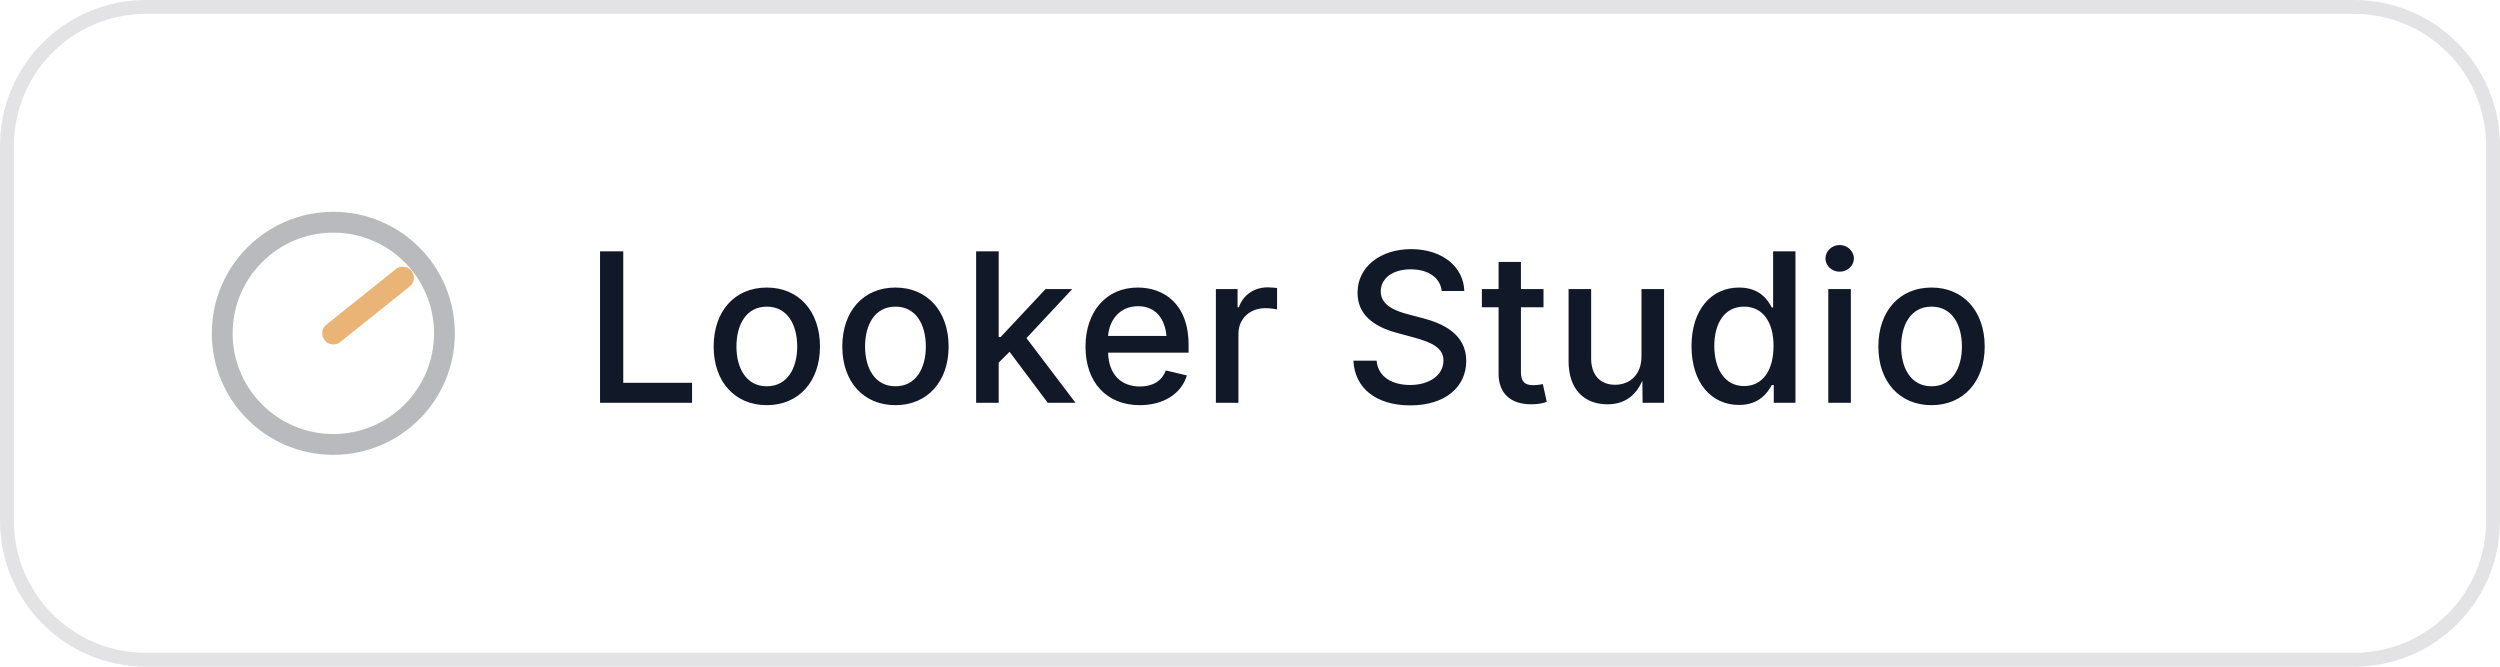
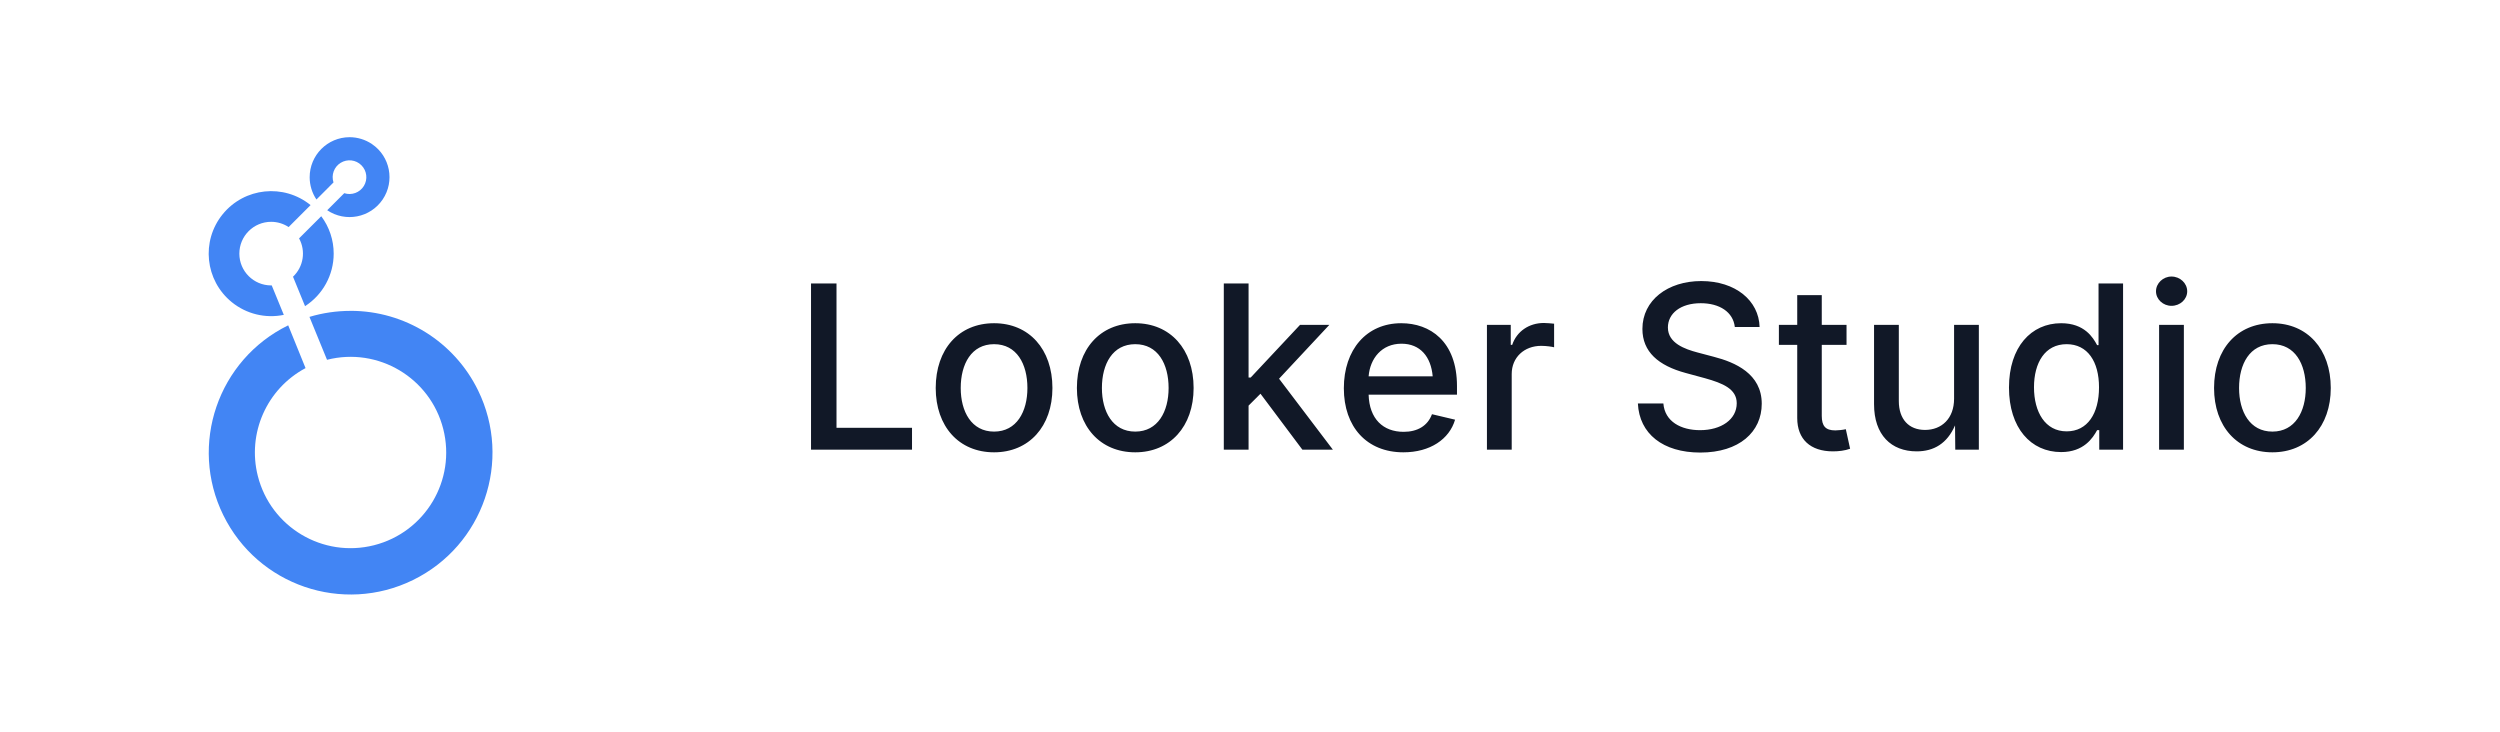
- <svg xmlns="http://www.w3.org/2000/svg" viewBox="0 0 180 48" role="img" aria-label="Looker Studio">
-   <rect x="0.5" y="0.5" width="179" height="47" rx="10" fill="none" stroke="#111827" stroke-opacity="0.12" />
-   <circle cx="24" cy="24" r="8" fill="none" stroke="#111827" stroke-opacity="0.3" stroke-width="1.5" />
-   <path d="M24 24l5-4" stroke="#D97706" stroke-opacity="0.55" stroke-width="1.6" stroke-linecap="round" />
-   <text x="42" y="29" font-family="Inter, system-ui, -apple-system, Segoe UI, Roboto, sans-serif" font-size="15" font-weight="500" letter-spacing="0.2" fill="#111827">Looker Studio</text>
+ <svg xmlns="http://www.w3.org/2000/svg" viewBox="0 0 164 48" role="img" aria-label="Looker Studio">
+   <g transform="translate(8,9) scale(1.25)">
+     <path d="M11.947 0c-1.16.002-2.098.944-2.096 2.104a2.1 2.1 0 00.356 1.166l.895-.896a.884.884 0 11.565.564l-.895.895c.959.648 2.262.395 2.91-.564.648-.959.395-2.262-.564-2.91A2.096 2.096 0 0011.947 0zm-.835 6.113a3.263 3.263 0 00-.653-1.965l-1.164 1.162a1.667 1.667 0 01-.318 2.012l.632 1.545a3.282 3.282 0 001.503-2.754zm-3.25 1.666h-.03c-.922.001-1.67-.746-1.671-1.667-.001-.922.745-1.67 1.667-1.671a1.669 1.669 0 01.919.275l1.152-1.152c-1.407-1.141-3.472-.926-4.614.481s-.926 3.472.481 4.614a3.28 3.28 0 002.728.665l-.633-1.544v-.001zm4.128 1.336c-.728 0-1.452.106-2.15.315l.922 2.252c2.687-.682 5.418.944 6.1 3.631.682 2.687-.944 5.418-3.631 6.1s-5.418-.944-6.1-3.631c-.568-2.239.466-4.577 2.504-5.664l-.91-2.245c-3.691 1.808-5.217 6.266-3.409 9.957l.001.001c1.808 3.691 6.266 5.217 9.957 3.409l.001-.001c3.691-1.807 5.219-6.264 3.412-9.956a7.442 7.442 0 00-6.686-4.17h-.008l-.001.001z" fill="#4285F4" />
+   </g>
+   <text x="52" y="29.5" font-family="Inter, system-ui, -apple-system, 'Segoe UI', Roboto, sans-serif" font-size="15" font-weight="500" letter-spacing="0.2" fill="#111827">Looker Studio</text>
</svg>
